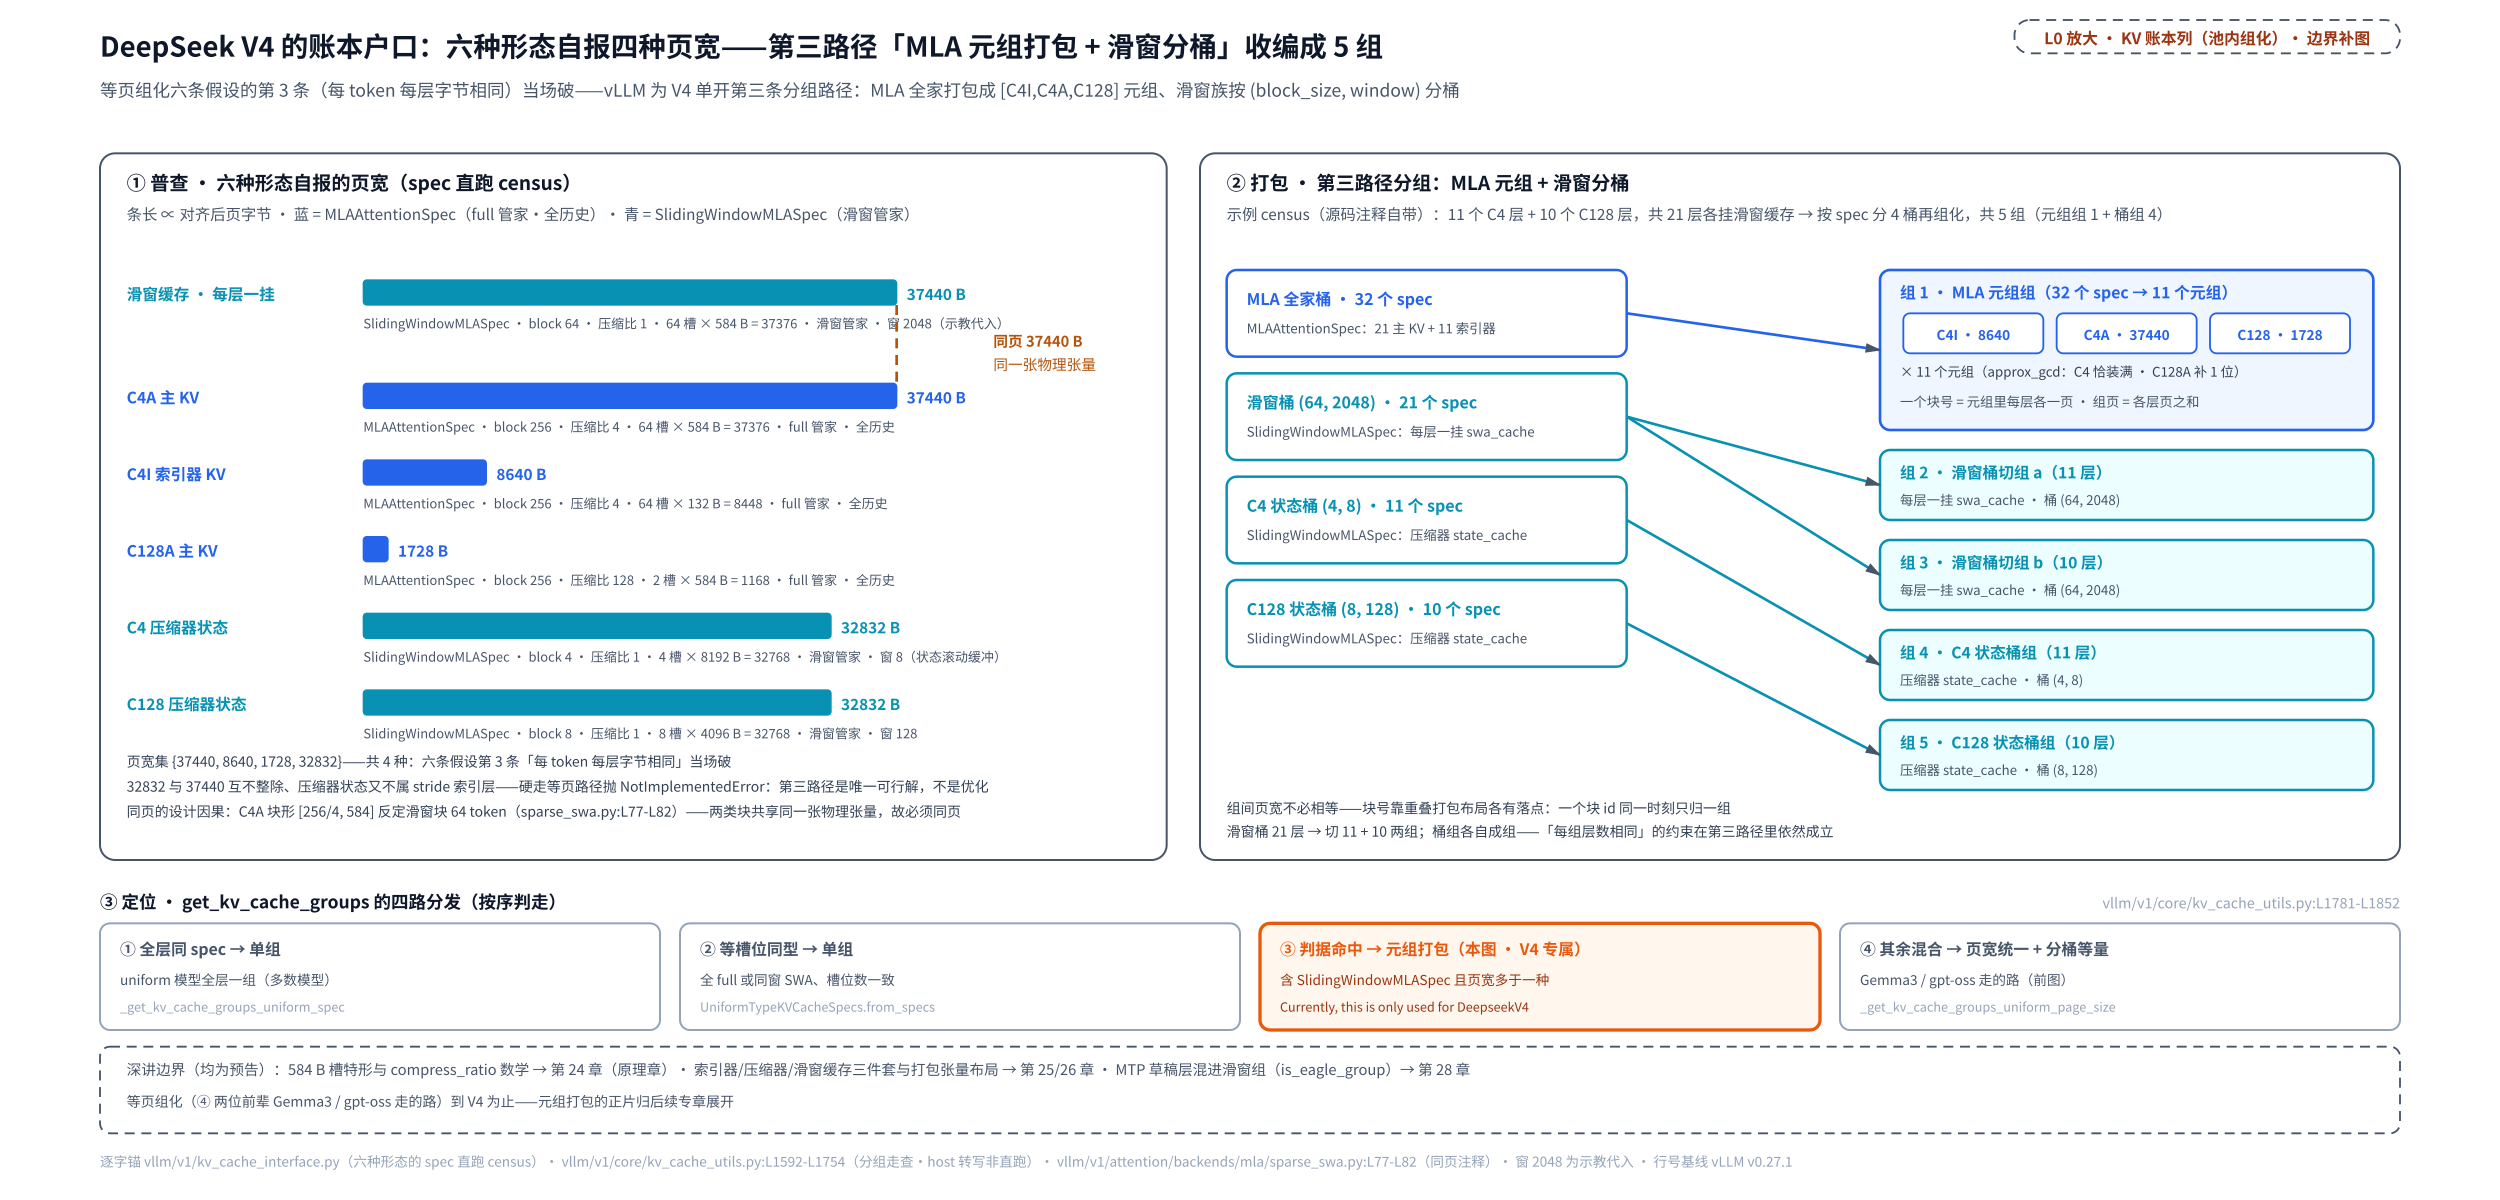
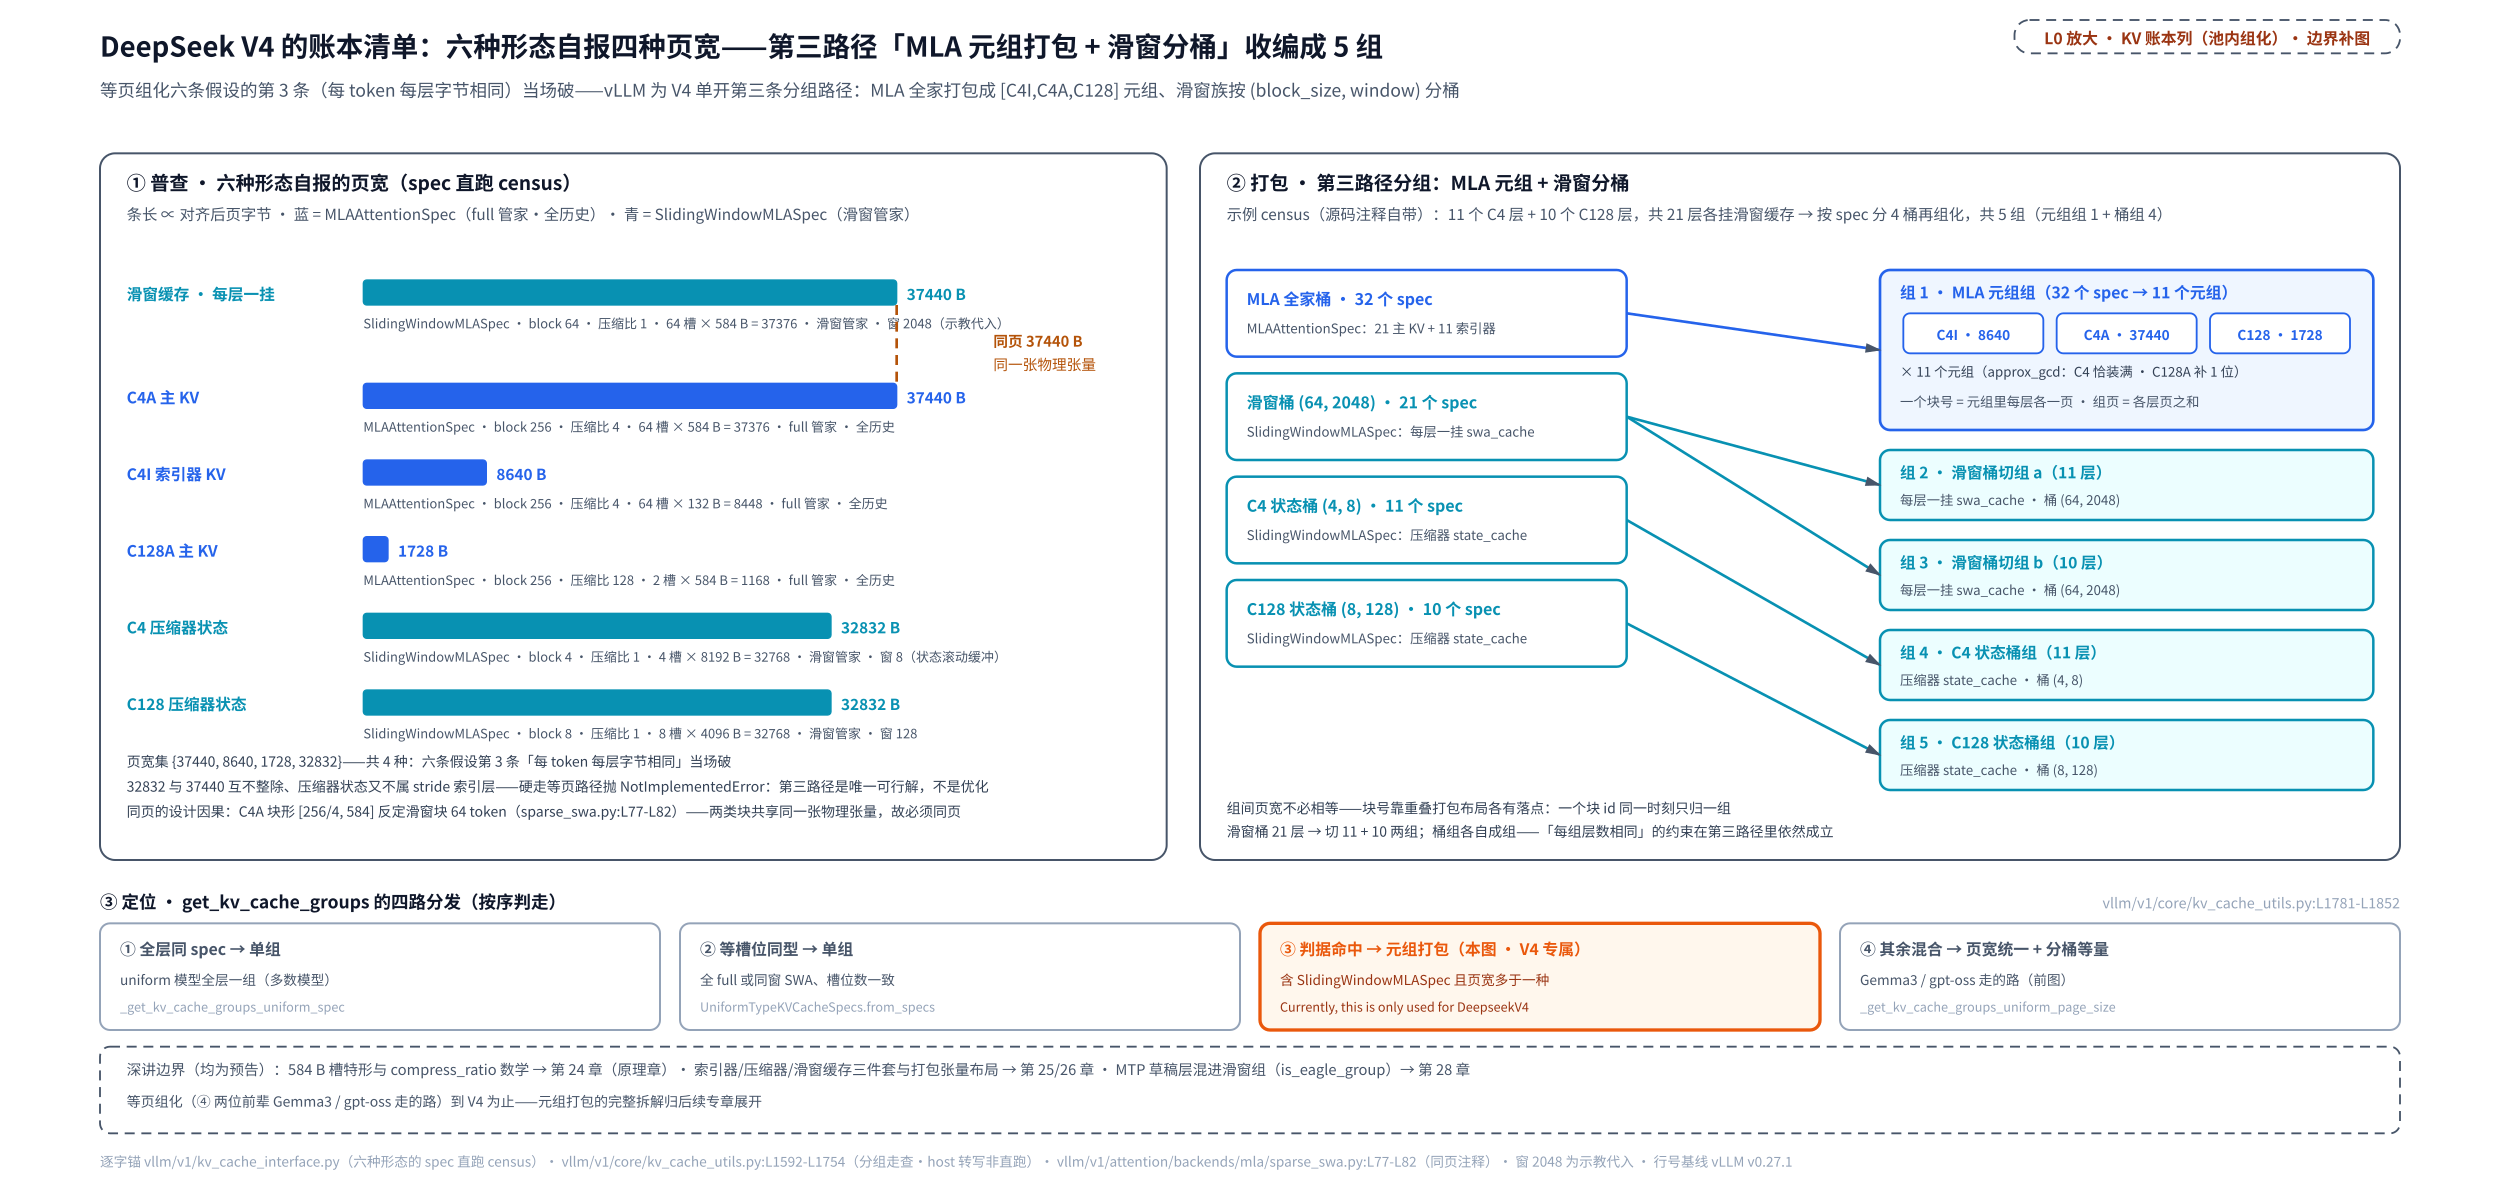
<svg xmlns="http://www.w3.org/2000/svg" viewBox="0 0 1500 720">
  <rect width="1500" height="720" fill="white" />
  <defs>
    <marker id="std" viewBox="0 0 10 6" refX="9" refY="3" markerWidth="6" markerHeight="4.2" orient="auto">
      <path d="M0,0 L10,3 L0,6 Z" fill="#475569" />
    </marker>
    <marker id="dn" viewBox="0 0 10 6" refX="9" refY="3" markerWidth="7" markerHeight="5" orient="auto">
      <path d="M0,0 L10,3 L0,6 Z" fill="#2563eb" />
    </marker>
    <marker id="up" viewBox="0 0 10 6" refX="9" refY="3" markerWidth="7" markerHeight="5" orient="auto">
      <path d="M0,0 L10,3 L0,6 Z" fill="#ea580c" />
    </marker>
    <marker id="ab" viewBox="0 0 10 6" refX="9" refY="3" markerWidth="7" markerHeight="5" orient="auto">
      <path d="M0,0 L10,3 L0,6 Z" fill="#dc2626" />
    </marker>
  </defs>
-   <text x="60.0" y="34.0" font-family="Microsoft YaHei, SimHei, Noto Sans CJK SC, PingFang SC, sans-serif" font-size="16.5" fill="#0f172a" text-anchor="start" font-weight="bold">DeepSeek V4 的账本户口：六种形态自报四种页宽——第三路径「MLA 元组打包 + 滑窗分桶」收编成 5 组</text>
+   <text x="60.0" y="34.0" font-family="Microsoft YaHei, SimHei, Noto Sans CJK SC, PingFang SC, sans-serif" font-size="16.5" fill="#0f172a" text-anchor="start" font-weight="bold">DeepSeek V4 的账本清单：六种形态自报四种页宽——第三路径「MLA 元组打包 + 滑窗分桶」收编成 5 组</text>
  <text x="60.0" y="58.0" font-family="Microsoft YaHei, SimHei, Noto Sans CJK SC, PingFang SC, sans-serif" font-size="10.5" fill="#475569" text-anchor="start">等页组化六条假设的第 3 条（每 token 每层字节相同）当场破——vLLM 为 V4 单开第三条分组路径：MLA 全家打包成 [C4I,C4A,C128] 元组、滑窗族按 (block_size, window) 分桶</text>
  <rect x="1208.7" y="12.0" width="231.3" height="20.0" rx="9" fill="#ffffff" stroke="#475569" stroke-width="1.1" stroke-dasharray="6,4" />
  <text x="1324.3" y="26.5" font-family="Microsoft YaHei, SimHei, Noto Sans CJK SC, PingFang SC, sans-serif" font-size="9.5" fill="#9a3412" text-anchor="middle" font-weight="bold">L0 放大 · KV 账本列（池内组化）· 边界补图</text>
  <rect x="60.0" y="92.0" width="640.0" height="424.0" rx="9" fill="#ffffff" stroke="#475569" stroke-width="1.2" />
  <text x="76.0" y="114.0" font-family="Microsoft YaHei, SimHei, Noto Sans CJK SC, PingFang SC, sans-serif" font-size="11.5" fill="#0f172a" text-anchor="start" font-weight="bold">① 普查 · 六种形态自报的页宽（spec 直跑 census）</text>
  <text x="76.0" y="132.0" font-family="Microsoft YaHei, SimHei, Noto Sans CJK SC, PingFang SC, sans-serif" font-size="9.2" fill="#475569" text-anchor="start">条长 ∝ 对齐后页字节 · 蓝 = MLAAttentionSpec（full 管家·全历史）· 青 = SlidingWindowMLASpec（滑窗管家）</text>
  <text x="76.0" y="180.0" font-family="Microsoft YaHei, SimHei, Noto Sans CJK SC, PingFang SC, sans-serif" font-size="9.4" fill="#0891b2" text-anchor="start" font-weight="bold">滑窗缓存 · 每层一挂</text>
  <rect x="218.0" y="168.0" width="320.0" height="15.0" rx="2" fill="#0891b2" stroke="#0891b2" stroke-width="0.8" />
  <text x="544.0" y="180.0" font-family="Microsoft YaHei, SimHei, Noto Sans CJK SC, PingFang SC, sans-serif" font-size="9.2" fill="#0891b2" text-anchor="start" font-weight="bold">37440 B</text>
  <text x="218.0" y="197.0" font-family="Microsoft YaHei, SimHei, Noto Sans CJK SC, PingFang SC, sans-serif" font-size="7.8" fill="#475569" text-anchor="start">SlidingWindowMLASpec · block 64 · 压缩比 1 · 64 槽 × 584 B = 37376 · 滑窗管家 · 窗 2048（示教代入）</text>
  <text x="76.0" y="242.0" font-family="Microsoft YaHei, SimHei, Noto Sans CJK SC, PingFang SC, sans-serif" font-size="9.4" fill="#2563eb" text-anchor="start" font-weight="bold">C4A 主 KV</text>
  <rect x="218.0" y="230.0" width="320.0" height="15.0" rx="2" fill="#2563eb" stroke="#2563eb" stroke-width="0.8" />
  <text x="544.0" y="242.0" font-family="Microsoft YaHei, SimHei, Noto Sans CJK SC, PingFang SC, sans-serif" font-size="9.2" fill="#2563eb" text-anchor="start" font-weight="bold">37440 B</text>
  <text x="218.0" y="259.0" font-family="Microsoft YaHei, SimHei, Noto Sans CJK SC, PingFang SC, sans-serif" font-size="7.8" fill="#475569" text-anchor="start">MLAAttentionSpec · block 256 · 压缩比 4 · 64 槽 × 584 B = 37376 · full 管家 · 全历史</text>
  <text x="76.0" y="288.0" font-family="Microsoft YaHei, SimHei, Noto Sans CJK SC, PingFang SC, sans-serif" font-size="9.4" fill="#2563eb" text-anchor="start" font-weight="bold">C4I 索引器 KV</text>
  <rect x="218.0" y="276.0" width="73.8" height="15.0" rx="2" fill="#2563eb" stroke="#2563eb" stroke-width="0.8" />
  <text x="297.8" y="288.0" font-family="Microsoft YaHei, SimHei, Noto Sans CJK SC, PingFang SC, sans-serif" font-size="9.2" fill="#2563eb" text-anchor="start" font-weight="bold">8640 B</text>
  <text x="218.0" y="305.0" font-family="Microsoft YaHei, SimHei, Noto Sans CJK SC, PingFang SC, sans-serif" font-size="7.8" fill="#475569" text-anchor="start">MLAAttentionSpec · block 256 · 压缩比 4 · 64 槽 × 132 B = 8448 · full 管家 · 全历史</text>
  <text x="76.0" y="334.0" font-family="Microsoft YaHei, SimHei, Noto Sans CJK SC, PingFang SC, sans-serif" font-size="9.4" fill="#2563eb" text-anchor="start" font-weight="bold">C128A 主 KV</text>
  <rect x="218.0" y="322.0" width="14.8" height="15.0" rx="2" fill="#2563eb" stroke="#2563eb" stroke-width="0.8" />
  <text x="238.8" y="334.0" font-family="Microsoft YaHei, SimHei, Noto Sans CJK SC, PingFang SC, sans-serif" font-size="9.2" fill="#2563eb" text-anchor="start" font-weight="bold">1728 B</text>
  <text x="218.0" y="351.0" font-family="Microsoft YaHei, SimHei, Noto Sans CJK SC, PingFang SC, sans-serif" font-size="7.8" fill="#475569" text-anchor="start">MLAAttentionSpec · block 256 · 压缩比 128 · 2 槽 × 584 B = 1168 · full 管家 · 全历史</text>
  <text x="76.0" y="380.0" font-family="Microsoft YaHei, SimHei, Noto Sans CJK SC, PingFang SC, sans-serif" font-size="9.4" fill="#0891b2" text-anchor="start" font-weight="bold">C4 压缩器状态</text>
  <rect x="218.0" y="368.0" width="280.6" height="15.0" rx="2" fill="#0891b2" stroke="#0891b2" stroke-width="0.8" />
  <text x="504.6" y="380.0" font-family="Microsoft YaHei, SimHei, Noto Sans CJK SC, PingFang SC, sans-serif" font-size="9.2" fill="#0891b2" text-anchor="start" font-weight="bold">32832 B</text>
  <text x="218.0" y="397.0" font-family="Microsoft YaHei, SimHei, Noto Sans CJK SC, PingFang SC, sans-serif" font-size="7.8" fill="#475569" text-anchor="start">SlidingWindowMLASpec · block 4 · 压缩比 1 · 4 槽 × 8192 B = 32768 · 滑窗管家 · 窗 8（状态滚动缓冲）</text>
  <text x="76.0" y="426.0" font-family="Microsoft YaHei, SimHei, Noto Sans CJK SC, PingFang SC, sans-serif" font-size="9.4" fill="#0891b2" text-anchor="start" font-weight="bold">C128 压缩器状态</text>
  <rect x="218.0" y="414.0" width="280.6" height="15.0" rx="2" fill="#0891b2" stroke="#0891b2" stroke-width="0.8" />
  <text x="504.6" y="426.0" font-family="Microsoft YaHei, SimHei, Noto Sans CJK SC, PingFang SC, sans-serif" font-size="9.2" fill="#0891b2" text-anchor="start" font-weight="bold">32832 B</text>
  <text x="218.0" y="443.0" font-family="Microsoft YaHei, SimHei, Noto Sans CJK SC, PingFang SC, sans-serif" font-size="7.8" fill="#475569" text-anchor="start">SlidingWindowMLASpec · block 8 · 压缩比 1 · 8 槽 × 4096 B = 32768 · 滑窗管家 · 窗 128</text>
  <line x1="538.0" y1="183.0" x2="538.0" y2="230.0" stroke="#b45309" stroke-width="1.6" stroke-dasharray="6,4" />
  <text x="596.0" y="208.0" font-family="Microsoft YaHei, SimHei, Noto Sans CJK SC, PingFang SC, sans-serif" font-size="8.8" fill="#b45309" text-anchor="start" font-weight="bold">同页 37440 B</text>
  <text x="596.0" y="222.0" font-family="Microsoft YaHei, SimHei, Noto Sans CJK SC, PingFang SC, sans-serif" font-size="8.8" fill="#b45309" text-anchor="start">同一张物理张量</text>
  <text x="76.0" y="460.0" font-family="Microsoft YaHei, SimHei, Noto Sans CJK SC, PingFang SC, sans-serif" font-size="8.4" fill="#334155" text-anchor="start">页宽集 {37440, 8640, 1728, 32832}——共 4 种：六条假设第 3 条「每 token 每层字节相同」当场破</text>
  <text x="76.0" y="475.0" font-family="Microsoft YaHei, SimHei, Noto Sans CJK SC, PingFang SC, sans-serif" font-size="8.4" fill="#334155" text-anchor="start">32832 与 37440 互不整除、压缩器状态又不属 stride 索引层——硬走等页路径抛 NotImplementedError：第三路径是唯一可行解，不是优化</text>
  <text x="76.0" y="490.0" font-family="Microsoft YaHei, SimHei, Noto Sans CJK SC, PingFang SC, sans-serif" font-size="8.4" fill="#334155" text-anchor="start">同页的设计因果：C4A 块形 [256/4, 584] 反定滑窗块 64 token（sparse_swa.py:L77-L82）——两类块共享同一张物理张量，故必须同页</text>
  <rect x="720.0" y="92.0" width="720.0" height="424.0" rx="9" fill="#ffffff" stroke="#475569" stroke-width="1.2" />
  <text x="736.0" y="114.0" font-family="Microsoft YaHei, SimHei, Noto Sans CJK SC, PingFang SC, sans-serif" font-size="11.5" fill="#0f172a" text-anchor="start" font-weight="bold">② 打包 · 第三路径分组：MLA 元组 + 滑窗分桶</text>
  <text x="736.0" y="132.0" font-family="Microsoft YaHei, SimHei, Noto Sans CJK SC, PingFang SC, sans-serif" font-size="9.2" fill="#475569" text-anchor="start">示例 census（源码注释自带）：11 个 C4 层 + 10 个 C128 层，共 21 层各挂滑窗缓存 → 按 spec 分 4 桶再组化，共 5 组（元组组 1 + 桶组 4）</text>
  <rect x="736.0" y="162.0" width="240.0" height="52.0" rx="6" fill="#ffffff" stroke="#2563eb" stroke-width="1.5" />
  <text x="748.0" y="183.0" font-family="Microsoft YaHei, SimHei, Noto Sans CJK SC, PingFang SC, sans-serif" font-size="9.6" fill="#2563eb" text-anchor="start" font-weight="bold">MLA 全家桶 · 32 个 spec</text>
  <text x="748.0" y="200.0" font-family="Microsoft YaHei, SimHei, Noto Sans CJK SC, PingFang SC, sans-serif" font-size="8.0" fill="#475569" text-anchor="start">MLAAttentionSpec：21 主 KV + 11 索引器</text>
  <rect x="736.0" y="224.0" width="240.0" height="52.0" rx="6" fill="#ffffff" stroke="#0891b2" stroke-width="1.5" />
  <text x="748.0" y="245.0" font-family="Microsoft YaHei, SimHei, Noto Sans CJK SC, PingFang SC, sans-serif" font-size="9.6" fill="#0891b2" text-anchor="start" font-weight="bold">滑窗桶 (64, 2048) · 21 个 spec</text>
  <text x="748.0" y="262.0" font-family="Microsoft YaHei, SimHei, Noto Sans CJK SC, PingFang SC, sans-serif" font-size="8.0" fill="#475569" text-anchor="start">SlidingWindowMLASpec：每层一挂 swa_cache</text>
  <rect x="736.0" y="286.0" width="240.0" height="52.0" rx="6" fill="#ffffff" stroke="#0891b2" stroke-width="1.5" />
  <text x="748.0" y="307.0" font-family="Microsoft YaHei, SimHei, Noto Sans CJK SC, PingFang SC, sans-serif" font-size="9.6" fill="#0891b2" text-anchor="start" font-weight="bold">C4 状态桶 (4, 8) · 11 个 spec</text>
  <text x="748.0" y="324.0" font-family="Microsoft YaHei, SimHei, Noto Sans CJK SC, PingFang SC, sans-serif" font-size="8.0" fill="#475569" text-anchor="start">SlidingWindowMLASpec：压缩器 state_cache</text>
  <rect x="736.0" y="348.0" width="240.0" height="52.0" rx="6" fill="#ffffff" stroke="#0891b2" stroke-width="1.5" />
  <text x="748.0" y="369.0" font-family="Microsoft YaHei, SimHei, Noto Sans CJK SC, PingFang SC, sans-serif" font-size="9.6" fill="#0891b2" text-anchor="start" font-weight="bold">C128 状态桶 (8, 128) · 10 个 spec</text>
  <text x="748.0" y="386.0" font-family="Microsoft YaHei, SimHei, Noto Sans CJK SC, PingFang SC, sans-serif" font-size="8.0" fill="#475569" text-anchor="start">SlidingWindowMLASpec：压缩器 state_cache</text>
  <rect x="1128.0" y="162.0" width="296.0" height="96.0" rx="6" fill="#eff6ff" stroke="#2563eb" stroke-width="1.6" />
  <text x="1140.0" y="179.0" font-family="Microsoft YaHei, SimHei, Noto Sans CJK SC, PingFang SC, sans-serif" font-size="9.5" fill="#2563eb" text-anchor="start" font-weight="bold">组 1 · MLA 元组组（32 个 spec → 11 个元组）</text>
  <rect x="1142.0" y="188.0" width="84.0" height="24.0" rx="4" fill="#ffffff" stroke="#2563eb" stroke-width="1.1" />
  <text x="1184.0" y="204.0" font-family="Microsoft YaHei, SimHei, Noto Sans CJK SC, PingFang SC, sans-serif" font-size="8.2" fill="#2563eb" text-anchor="middle" font-weight="bold">C4I · 8640</text>
  <rect x="1234.0" y="188.0" width="84.0" height="24.0" rx="4" fill="#ffffff" stroke="#2563eb" stroke-width="1.1" />
  <text x="1276.0" y="204.0" font-family="Microsoft YaHei, SimHei, Noto Sans CJK SC, PingFang SC, sans-serif" font-size="8.2" fill="#2563eb" text-anchor="middle" font-weight="bold">C4A · 37440</text>
  <rect x="1326.0" y="188.0" width="84.0" height="24.0" rx="4" fill="#ffffff" stroke="#2563eb" stroke-width="1.1" />
  <text x="1368.0" y="204.0" font-family="Microsoft YaHei, SimHei, Noto Sans CJK SC, PingFang SC, sans-serif" font-size="8.2" fill="#2563eb" text-anchor="middle" font-weight="bold">C128 · 1728</text>
  <text x="1140.0" y="226.0" font-family="Microsoft YaHei, SimHei, Noto Sans CJK SC, PingFang SC, sans-serif" font-size="8.0" fill="#334155" text-anchor="start">× 11 个元组（approx_gcd：C4 恰装满 · C128A 补 1 位）</text>
  <text x="1140.0" y="244.0" font-family="Microsoft YaHei, SimHei, Noto Sans CJK SC, PingFang SC, sans-serif" font-size="8.0" fill="#475569" text-anchor="start">一个块号 = 元组里每层各一页 · 组页 = 各层页之和</text>
  <rect x="1128.0" y="270.0" width="296.0" height="42.0" rx="6" fill="#ecfeff" stroke="#0891b2" stroke-width="1.5" />
  <text x="1140.0" y="287.0" font-family="Microsoft YaHei, SimHei, Noto Sans CJK SC, PingFang SC, sans-serif" font-size="9.4" fill="#0891b2" text-anchor="start" font-weight="bold">组 2 · 滑窗桶切组 a（11 层）</text>
  <text x="1140.0" y="303.0" font-family="Microsoft YaHei, SimHei, Noto Sans CJK SC, PingFang SC, sans-serif" font-size="8.0" fill="#475569" text-anchor="start">每层一挂 swa_cache · 桶 (64, 2048)</text>
  <rect x="1128.0" y="324.0" width="296.0" height="42.0" rx="6" fill="#ecfeff" stroke="#0891b2" stroke-width="1.5" />
  <text x="1140.0" y="341.0" font-family="Microsoft YaHei, SimHei, Noto Sans CJK SC, PingFang SC, sans-serif" font-size="9.4" fill="#0891b2" text-anchor="start" font-weight="bold">组 3 · 滑窗桶切组 b（10 层）</text>
  <text x="1140.0" y="357.0" font-family="Microsoft YaHei, SimHei, Noto Sans CJK SC, PingFang SC, sans-serif" font-size="8.0" fill="#475569" text-anchor="start">每层一挂 swa_cache · 桶 (64, 2048)</text>
  <rect x="1128.0" y="378.0" width="296.0" height="42.0" rx="6" fill="#ecfeff" stroke="#0891b2" stroke-width="1.5" />
  <text x="1140.0" y="395.0" font-family="Microsoft YaHei, SimHei, Noto Sans CJK SC, PingFang SC, sans-serif" font-size="9.4" fill="#0891b2" text-anchor="start" font-weight="bold">组 4 · C4 状态桶组（11 层）</text>
  <text x="1140.0" y="411.0" font-family="Microsoft YaHei, SimHei, Noto Sans CJK SC, PingFang SC, sans-serif" font-size="8.0" fill="#475569" text-anchor="start">压缩器 state_cache · 桶 (4, 8)</text>
  <rect x="1128.0" y="432.0" width="296.0" height="42.0" rx="6" fill="#ecfeff" stroke="#0891b2" stroke-width="1.5" />
  <text x="1140.0" y="449.0" font-family="Microsoft YaHei, SimHei, Noto Sans CJK SC, PingFang SC, sans-serif" font-size="9.4" fill="#0891b2" text-anchor="start" font-weight="bold">组 5 · C128 状态桶组（10 层）</text>
  <text x="1140.0" y="465.0" font-family="Microsoft YaHei, SimHei, Noto Sans CJK SC, PingFang SC, sans-serif" font-size="8.0" fill="#475569" text-anchor="start">压缩器 state_cache · 桶 (8, 128)</text>
  <line x1="976.0" y1="188.0" x2="1128.0" y2="210.0" stroke="#2563eb" stroke-width="1.6" marker-end="url(#std)" />
  <line x1="976.0" y1="250.0" x2="1128.0" y2="291.0" stroke="#0891b2" stroke-width="1.6" marker-end="url(#std)" />
  <line x1="976.0" y1="250.0" x2="1128.0" y2="345.0" stroke="#0891b2" stroke-width="1.6" marker-end="url(#std)" />
  <line x1="976.0" y1="312.0" x2="1128.0" y2="399.0" stroke="#0891b2" stroke-width="1.6" marker-end="url(#std)" />
  <line x1="976.0" y1="374.0" x2="1128.0" y2="453.0" stroke="#0891b2" stroke-width="1.6" marker-end="url(#std)" />
  <text x="736.0" y="488.0" font-family="Microsoft YaHei, SimHei, Noto Sans CJK SC, PingFang SC, sans-serif" font-size="8.4" fill="#334155" text-anchor="start">组间页宽不必相等——块号靠重叠打包布局各有落点：一个块 id 同一时刻只归一组</text>
  <text x="736.0" y="502.0" font-family="Microsoft YaHei, SimHei, Noto Sans CJK SC, PingFang SC, sans-serif" font-size="8.4" fill="#334155" text-anchor="start">滑窗桶 21 层 → 切 11 + 10 两组；桶组各自成组——「每组层数相同」的约束在第三路径里依然成立</text>
  <text x="60.0" y="545.0" font-family="Microsoft YaHei, SimHei, Noto Sans CJK SC, PingFang SC, sans-serif" font-size="10.5" fill="#0f172a" text-anchor="start" font-weight="bold">③ 定位 · get_kv_cache_groups 的四路分发（按序判走）</text>
  <text x="1440.0" y="545.0" font-family="Microsoft YaHei, SimHei, Noto Sans CJK SC, PingFang SC, sans-serif" font-size="8.6" fill="#94a3b8" text-anchor="end">vllm/v1/core/kv_cache_utils.py:L1781-L1852</text>
  <rect x="60.0" y="554.0" width="336.0" height="64.0" rx="6" fill="#ffffff" stroke="#94a3b8" stroke-width="1.2" />
  <text x="72.0" y="573.0" font-family="Microsoft YaHei, SimHei, Noto Sans CJK SC, PingFang SC, sans-serif" font-size="9.5" fill="#475569" text-anchor="start" font-weight="bold">① 全层同 spec → 单组</text>
  <text x="72.0" y="591.0" font-family="Microsoft YaHei, SimHei, Noto Sans CJK SC, PingFang SC, sans-serif" font-size="8.2" fill="#475569" text-anchor="start">uniform 模型全层一组（多数模型）</text>
  <text x="72.0" y="607.0" font-family="Microsoft YaHei, SimHei, Noto Sans CJK SC, PingFang SC, sans-serif" font-size="7.6" fill="#94a3b8" text-anchor="start">_get_kv_cache_groups_uniform_spec</text>
  <rect x="408.0" y="554.0" width="336.0" height="64.0" rx="6" fill="#ffffff" stroke="#94a3b8" stroke-width="1.2" />
  <text x="420.0" y="573.0" font-family="Microsoft YaHei, SimHei, Noto Sans CJK SC, PingFang SC, sans-serif" font-size="9.5" fill="#475569" text-anchor="start" font-weight="bold">② 等槽位同型 → 单组</text>
  <text x="420.0" y="591.0" font-family="Microsoft YaHei, SimHei, Noto Sans CJK SC, PingFang SC, sans-serif" font-size="8.2" fill="#475569" text-anchor="start">全 full 或同窗 SWA、槽位数一致</text>
  <text x="420.0" y="607.0" font-family="Microsoft YaHei, SimHei, Noto Sans CJK SC, PingFang SC, sans-serif" font-size="7.6" fill="#94a3b8" text-anchor="start">UniformTypeKVCacheSpecs.from_specs</text>
  <rect x="756.0" y="554.0" width="336.0" height="64.0" rx="6" fill="#fff7ed" stroke="#ea580c" stroke-width="2.0" />
  <text x="768.0" y="573.0" font-family="Microsoft YaHei, SimHei, Noto Sans CJK SC, PingFang SC, sans-serif" font-size="9.5" fill="#ea580c" text-anchor="start" font-weight="bold">③ 判据命中 → 元组打包（本图 · V4 专属）</text>
  <text x="768.0" y="591.0" font-family="Microsoft YaHei, SimHei, Noto Sans CJK SC, PingFang SC, sans-serif" font-size="8.2" fill="#9a3412" text-anchor="start">含 SlidingWindowMLASpec 且页宽多于一种</text>
  <text x="768.0" y="607.0" font-family="Microsoft YaHei, SimHei, Noto Sans CJK SC, PingFang SC, sans-serif" font-size="7.6" fill="#9a3412" text-anchor="start">Currently, this is only used for DeepseekV4</text>
  <rect x="1104.0" y="554.0" width="336.0" height="64.0" rx="6" fill="#ffffff" stroke="#94a3b8" stroke-width="1.2" />
  <text x="1116.0" y="573.0" font-family="Microsoft YaHei, SimHei, Noto Sans CJK SC, PingFang SC, sans-serif" font-size="9.5" fill="#475569" text-anchor="start" font-weight="bold">④ 其余混合 → 页宽统一 + 分桶等量</text>
  <text x="1116.0" y="591.0" font-family="Microsoft YaHei, SimHei, Noto Sans CJK SC, PingFang SC, sans-serif" font-size="8.2" fill="#475569" text-anchor="start">Gemma3 / gpt-oss 走的路（前图）</text>
  <text x="1116.0" y="607.0" font-family="Microsoft YaHei, SimHei, Noto Sans CJK SC, PingFang SC, sans-serif" font-size="7.6" fill="#94a3b8" text-anchor="start">_get_kv_cache_groups_uniform_page_size</text>
  <rect x="60.0" y="628.0" width="1380.0" height="52.0" rx="6" fill="#ffffff" stroke="#475569" stroke-width="1.1" stroke-dasharray="6,4" />
  <text x="76.0" y="645.0" font-family="Microsoft YaHei, SimHei, Noto Sans CJK SC, PingFang SC, sans-serif" font-size="8.8" fill="#475569" text-anchor="start">深讲边界（均为预告）：584 B 槽特形与 compress_ratio 数学 → 第 24 章（原理章）· 索引器/压缩器/滑窗缓存三件套与打包张量布局 → 第 25/26 章 · MTP 草稿层混进滑窗组（is_eagle_group）→ 第 28 章</text>
-   <text x="76.0" y="664.0" font-family="Microsoft YaHei, SimHei, Noto Sans CJK SC, PingFang SC, sans-serif" font-size="8.4" fill="#475569" text-anchor="start">等页组化（④ 两位前辈 Gemma3 / gpt-oss 走的路）到 V4 为止——元组打包的正片归后续专章展开</text>
+   <text x="76.0" y="664.0" font-family="Microsoft YaHei, SimHei, Noto Sans CJK SC, PingFang SC, sans-serif" font-size="8.4" fill="#475569" text-anchor="start">等页组化（④ 两位前辈 Gemma3 / gpt-oss 走的路）到 V4 为止——元组打包的完整拆解归后续专章展开</text>
  <text x="60.0" y="700.0" font-family="Microsoft YaHei, SimHei, Noto Sans CJK SC, PingFang SC, sans-serif" font-size="8.2" fill="#94a3b8" text-anchor="start">逐字锚 vllm/v1/kv_cache_interface.py（六种形态的 spec 直跑 census）· vllm/v1/core/kv_cache_utils.py:L1592-L1754（分组走查·host 转写非直跑）· vllm/v1/attention/backends/mla/sparse_swa.py:L77-L82（同页注释）· 窗 2048 为示教代入 · 行号基线 vLLM v0.27.1</text>
</svg>
